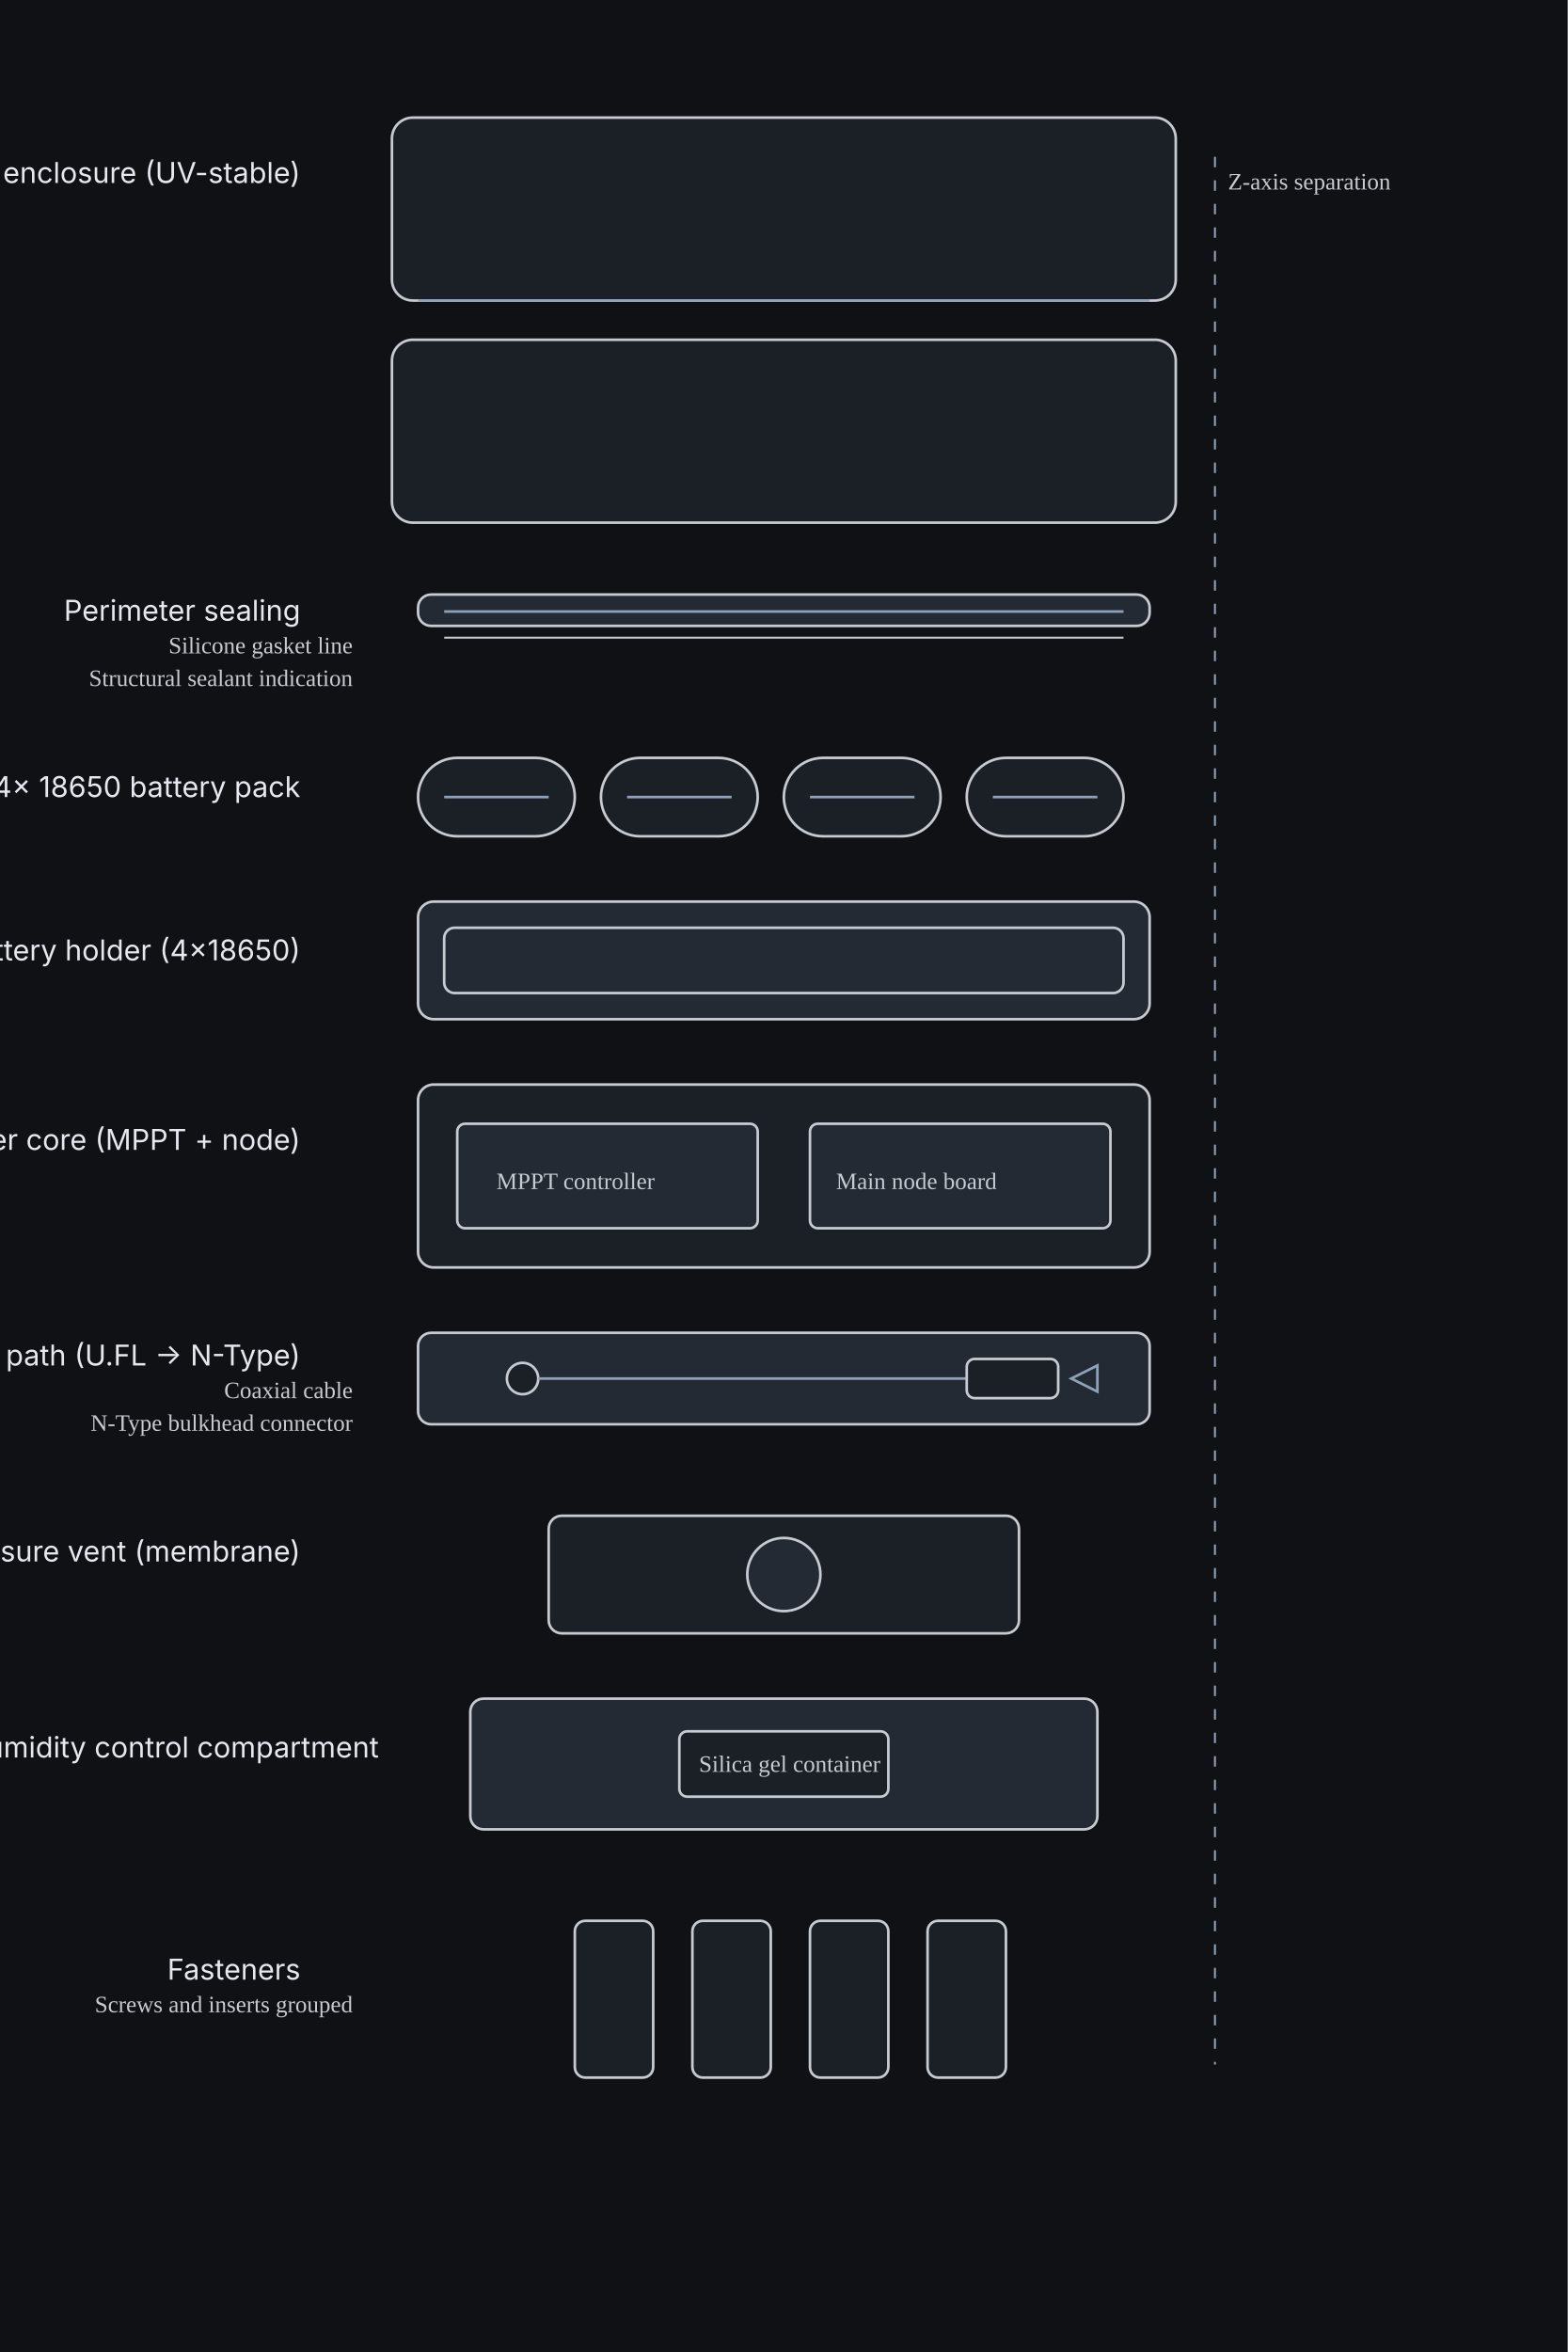
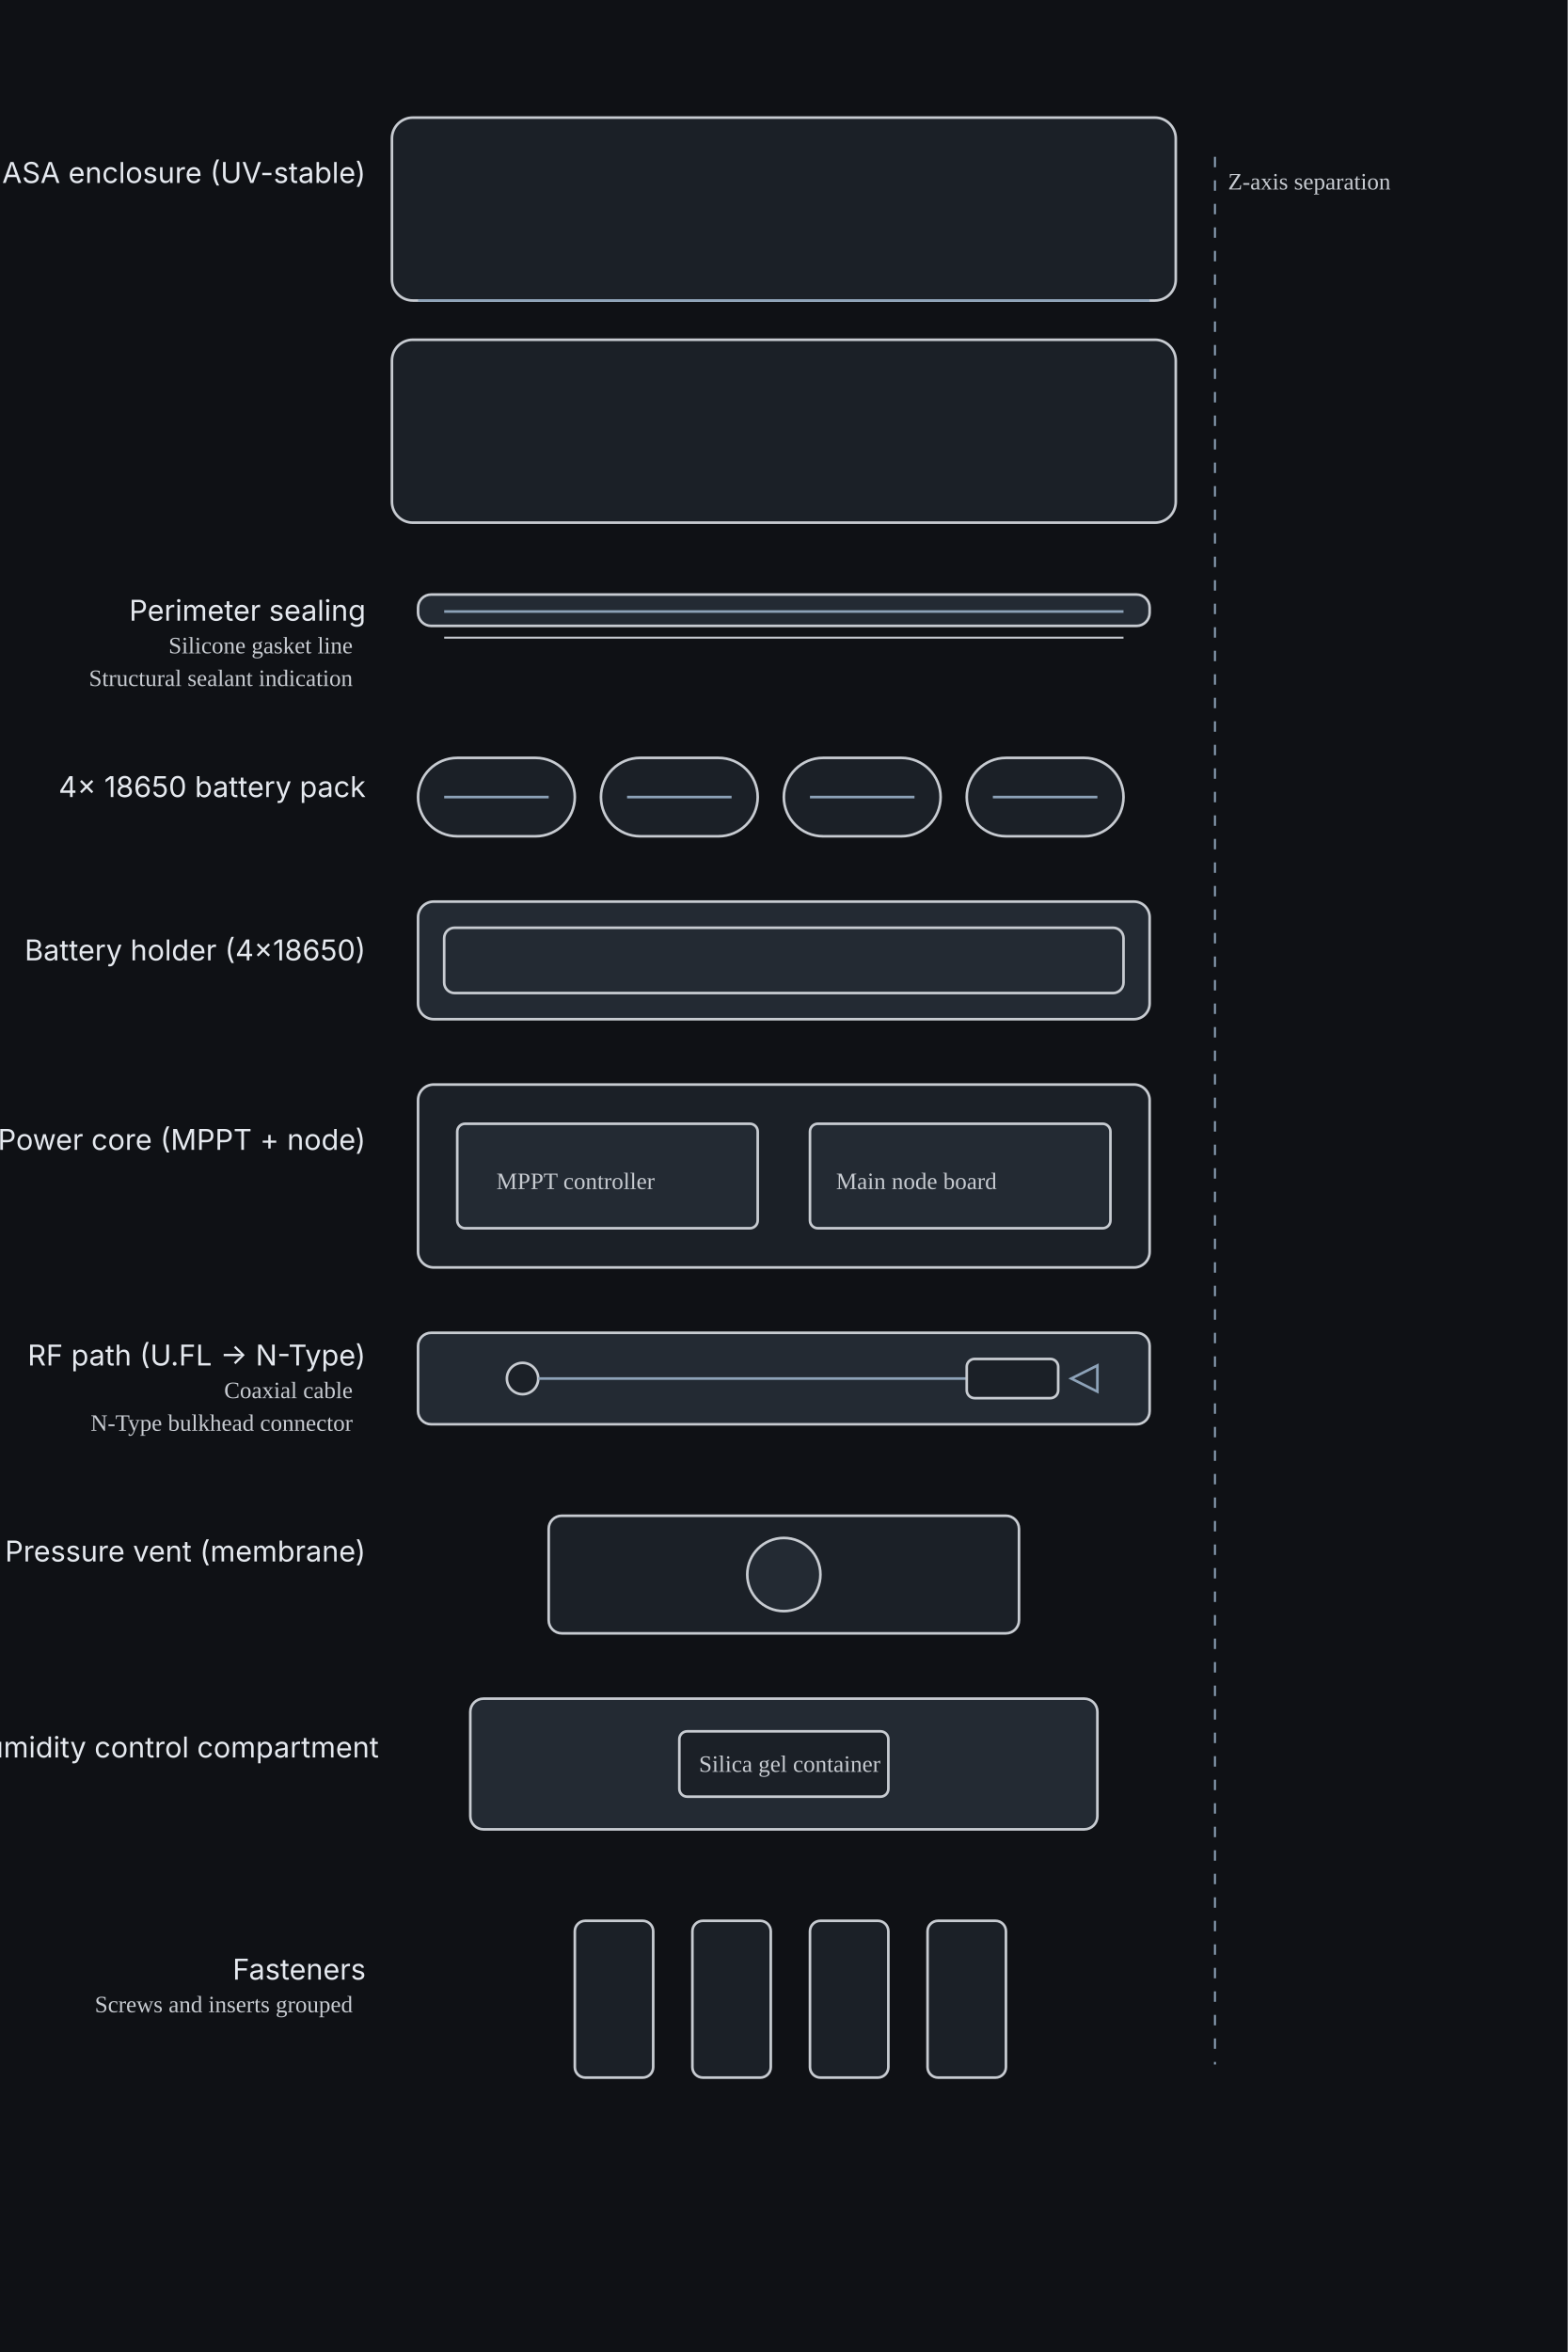
<svg xmlns="http://www.w3.org/2000/svg" width="1200" height="1800" viewBox="0 0 1200 1800">
  <defs>
    <style>
      .bg { fill: #0f1115; }
      .line { stroke: #c7cbd1; stroke-width: 2; fill: none; }
      .shape { fill: #1b2027; stroke: #c7cbd1; stroke-width: 2; }
      .shape-light { fill: #232a33; stroke: #c7cbd1; stroke-width: 2; }
      .accent { stroke: #8da2b8; stroke-width: 2; fill: none; }
      .label { fill: #e5e9ef; font-family: "Inter", "Segoe UI", Arial, sans-serif; font-size: 22px; }
      .small { font-size: 18px; fill: #c7cbd1; }
      .thin { stroke-width: 1.5; }
    </style>
  </defs>
  <rect class="bg" x="0" y="0" width="1200" height="1800" />
  <rect class="shape" x="300" y="90" width="600" height="140" rx="16" />
  <rect class="shape" x="300" y="260" width="600" height="140" rx="16" />
  <line class="accent" x1="320" y1="230" x2="880" y2="230" />
-   <text class="label" text-anchor="end" x="230" y="140">ASA enclosure (UV-stable)</text>
+   <text class="label" text-anchor="end" x="280" y="140">ASA enclosure (UV-stable)</text>
  <rect class="shape-light" x="320" y="455" width="560" height="24" rx="10" />
  <line class="accent" x1="340" y1="468" x2="860" y2="468" />
  <path class="line thin" d="M340 488 L860 488" />
-   <text class="label" text-anchor="end" x="230" y="475">Perimeter sealing</text>
+   <text class="label" text-anchor="end" x="280" y="475">Perimeter sealing</text>
  <text class="small" text-anchor="end" x="270" y="500">Silicone gasket line</text>
  <text class="small" text-anchor="end" x="270" y="525">Structural sealant indication</text>
  <g transform="translate(320,580)">
    <rect class="shape" x="0" y="0" width="120" height="60" rx="30" />
    <rect class="shape" x="140" y="0" width="120" height="60" rx="30" />
    <rect class="shape" x="280" y="0" width="120" height="60" rx="30" />
    <rect class="shape" x="420" y="0" width="120" height="60" rx="30" />
    <line class="accent" x1="20" y1="30" x2="100" y2="30" />
    <line class="accent" x1="160" y1="30" x2="240" y2="30" />
    <line class="accent" x1="300" y1="30" x2="380" y2="30" />
    <line class="accent" x1="440" y1="30" x2="520" y2="30" />
  </g>
-   <text class="label" text-anchor="end" x="230" y="610">4× 18650 battery pack</text>
+   <text class="label" text-anchor="end" x="280" y="610">4× 18650 battery pack</text>
  <rect class="shape-light" x="320" y="690" width="560" height="90" rx="12" />
  <rect class="line" x="340" y="710" width="520" height="50" rx="8" />
-   <text class="label" text-anchor="end" x="230" y="735">Battery holder (4×18650)</text>
+   <text class="label" text-anchor="end" x="280" y="735">Battery holder (4×18650)</text>
  <rect class="shape" x="320" y="830" width="560" height="140" rx="12" />
  <rect class="shape-light" x="350" y="860" width="230" height="80" rx="6" />
  <rect class="shape-light" x="620" y="860" width="230" height="80" rx="6" />
  <text class="small" x="380" y="910">MPPT controller</text>
  <text class="small" x="640" y="910">Main node board</text>
-   <text class="label" text-anchor="end" x="230" y="880">Power core (MPPT + node)</text>
+   <text class="label" text-anchor="end" x="280" y="880">Power core (MPPT + node)</text>
  <g transform="translate(320,1020)">
    <rect class="shape-light" x="0" y="0" width="560" height="70" rx="10" />
    <circle class="shape" cx="80" cy="35" r="12" />
    <line class="accent" x1="92" y1="35" x2="420" y2="35" />
    <rect class="shape" x="420" y="20" width="70" height="30" rx="6" />
    <polygon class="accent" points="500,35 520,25 520,45" />
  </g>
-   <text class="label" text-anchor="end" x="230" y="1045">RF path (U.FL → N-Type)</text>
+   <text class="label" text-anchor="end" x="280" y="1045">RF path (U.FL → N-Type)</text>
  <text class="small" text-anchor="end" x="270" y="1070">Coaxial cable</text>
  <text class="small" text-anchor="end" x="270" y="1095">N-Type bulkhead connector</text>
  <rect class="shape" x="420" y="1160" width="360" height="90" rx="10" />
  <circle class="shape-light" cx="600" cy="1205" r="28" />
-   <text class="label" text-anchor="end" x="230" y="1195">Pressure vent (membrane)</text>
+   <text class="label" text-anchor="end" x="280" y="1195">Pressure vent (membrane)</text>
  <rect class="shape-light" x="360" y="1300" width="480" height="100" rx="10" />
  <rect class="shape" x="520" y="1325" width="160" height="50" rx="6" />
  <text class="small" x="535" y="1356">Silica gel container</text>
  <text class="label" text-anchor="end" x="290" y="1345">Humidity control compartment</text>
  <g transform="translate(440,1470)">
    <rect class="shape" x="0" y="0" width="60" height="120" rx="8" />
    <rect class="shape" x="90" y="0" width="60" height="120" rx="8" />
    <rect class="shape" x="180" y="0" width="60" height="120" rx="8" />
    <rect class="shape" x="270" y="0" width="60" height="120" rx="8" />
  </g>
-   <text class="label" text-anchor="end" x="230" y="1515">Fasteners</text>
+   <text class="label" text-anchor="end" x="280" y="1515">Fasteners</text>
  <text class="small" text-anchor="end" x="270" y="1540">Screws and inserts grouped</text>
  <text class="small" x="940" y="145">Z-axis separation</text>
  <line class="accent thin" x1="930" y1="120" x2="930" y2="1580" stroke-dasharray="8 10" />
</svg>
